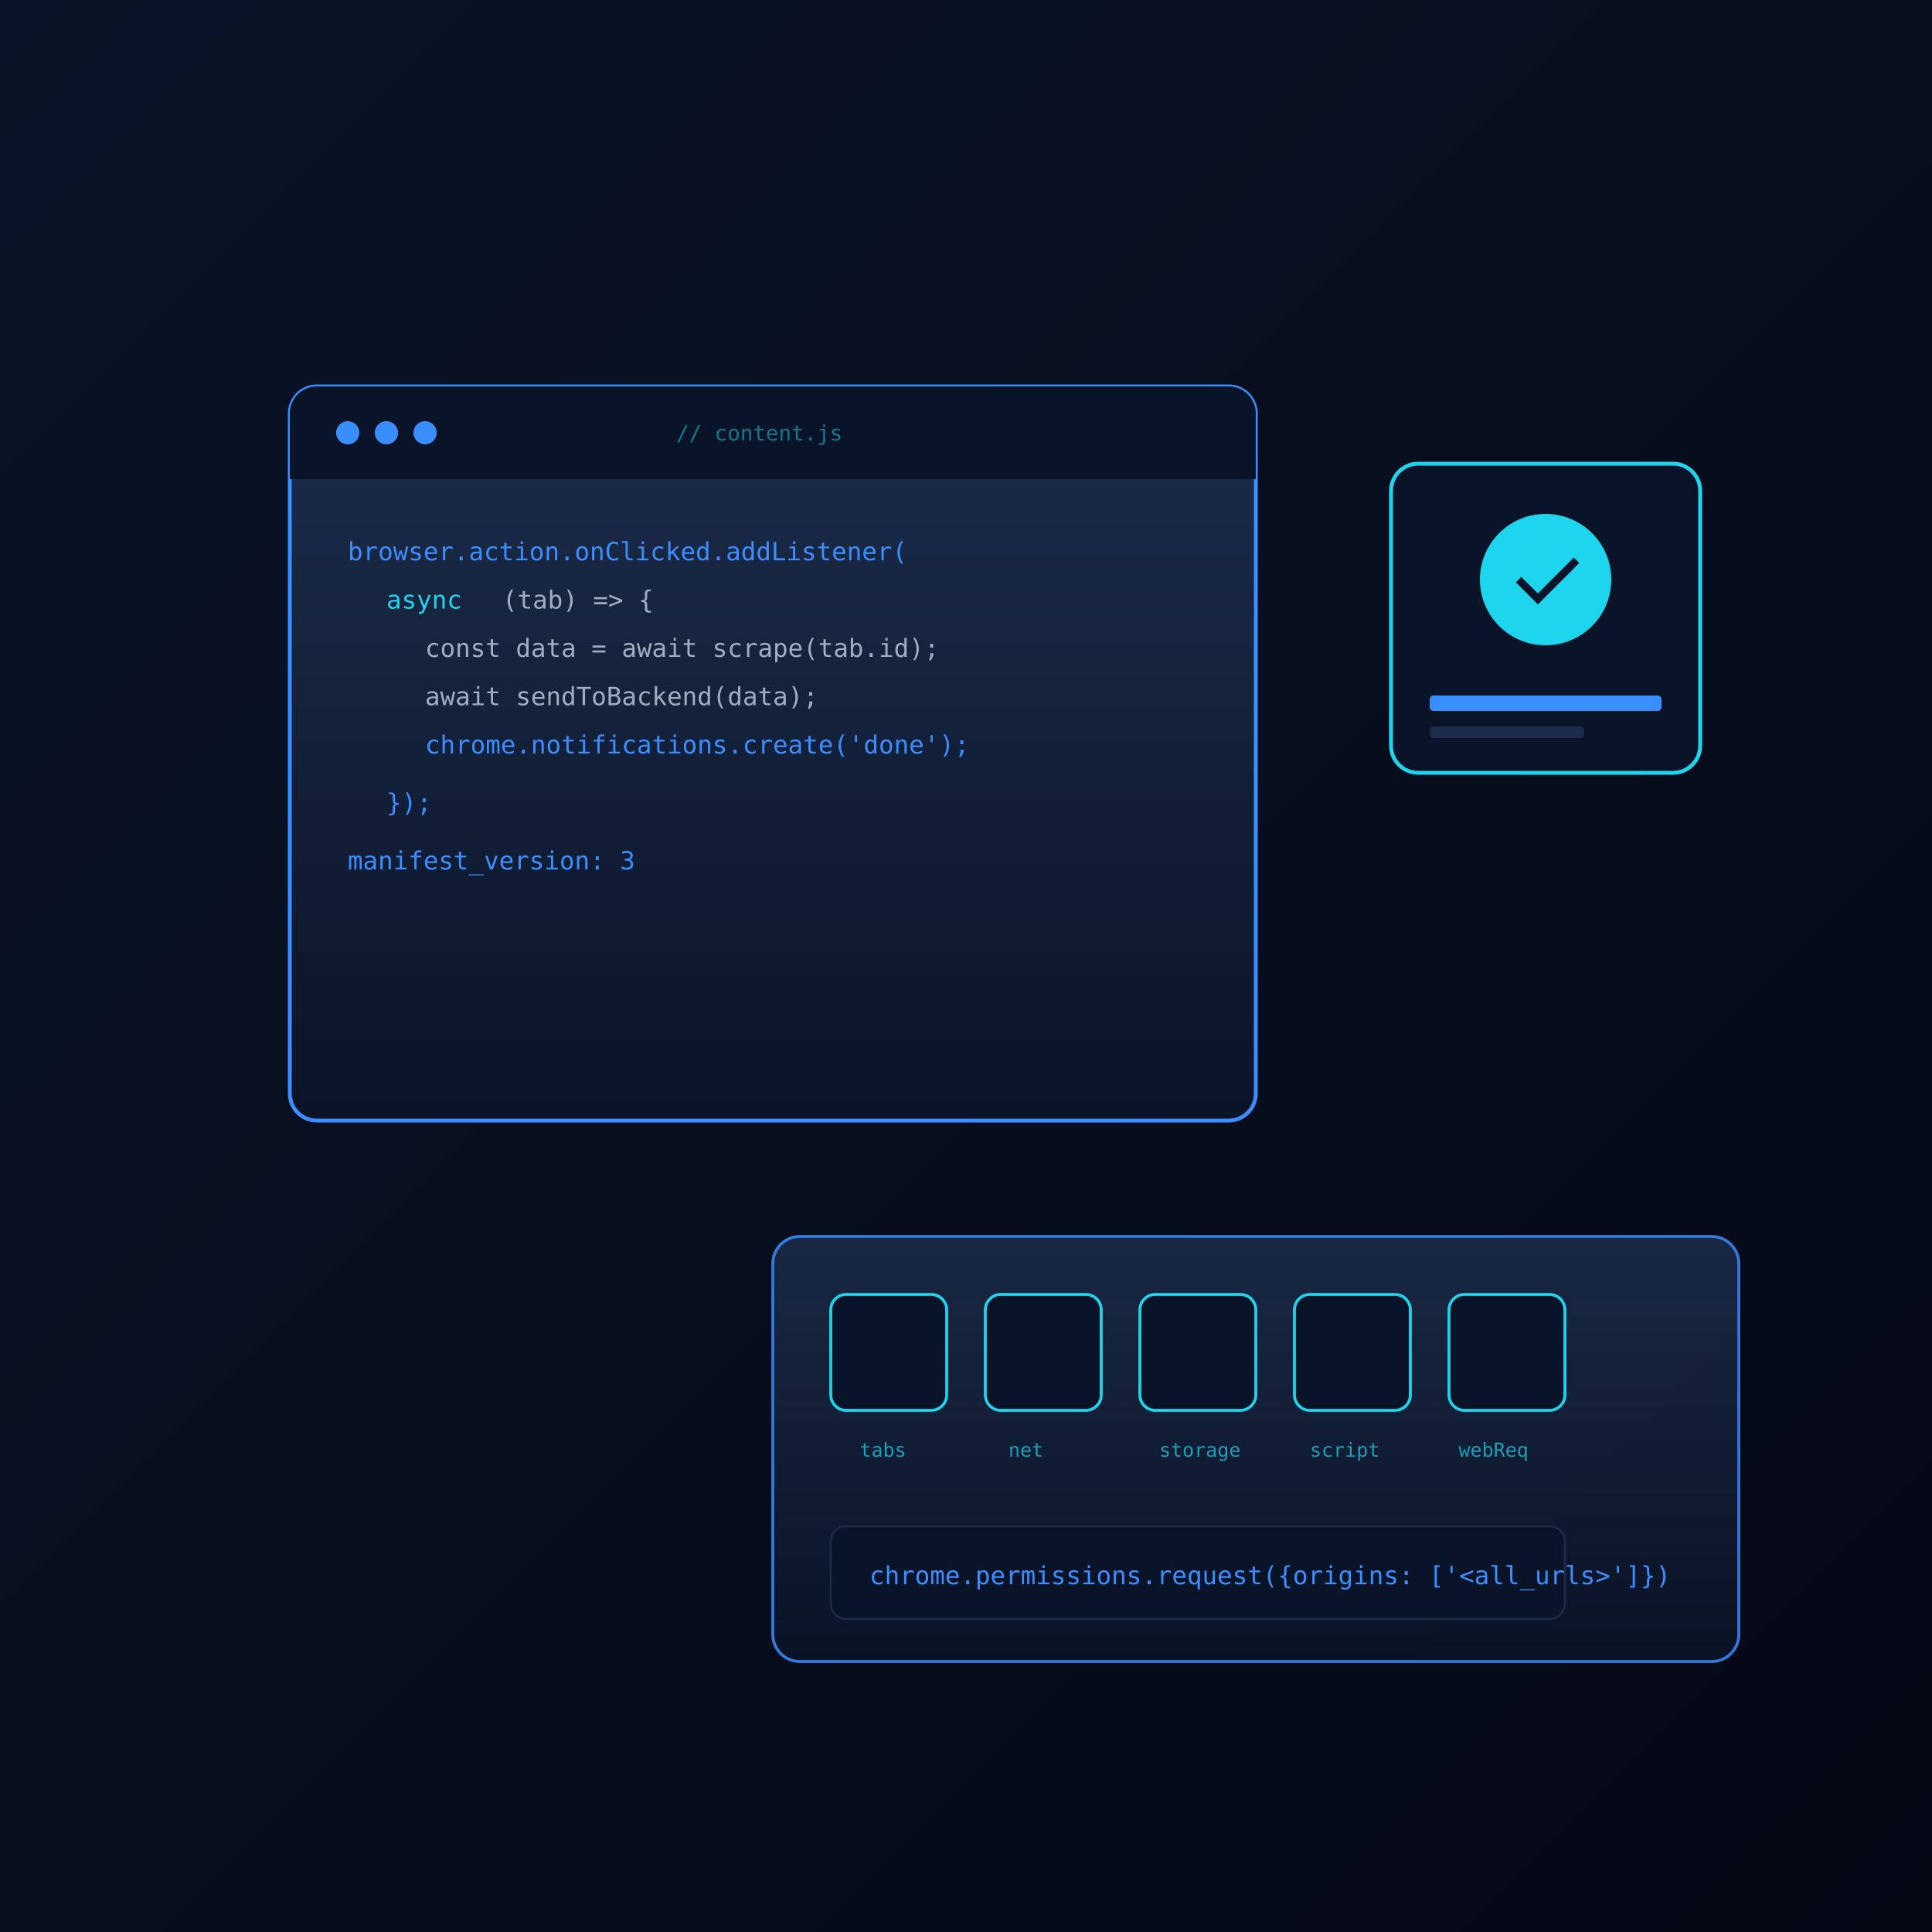
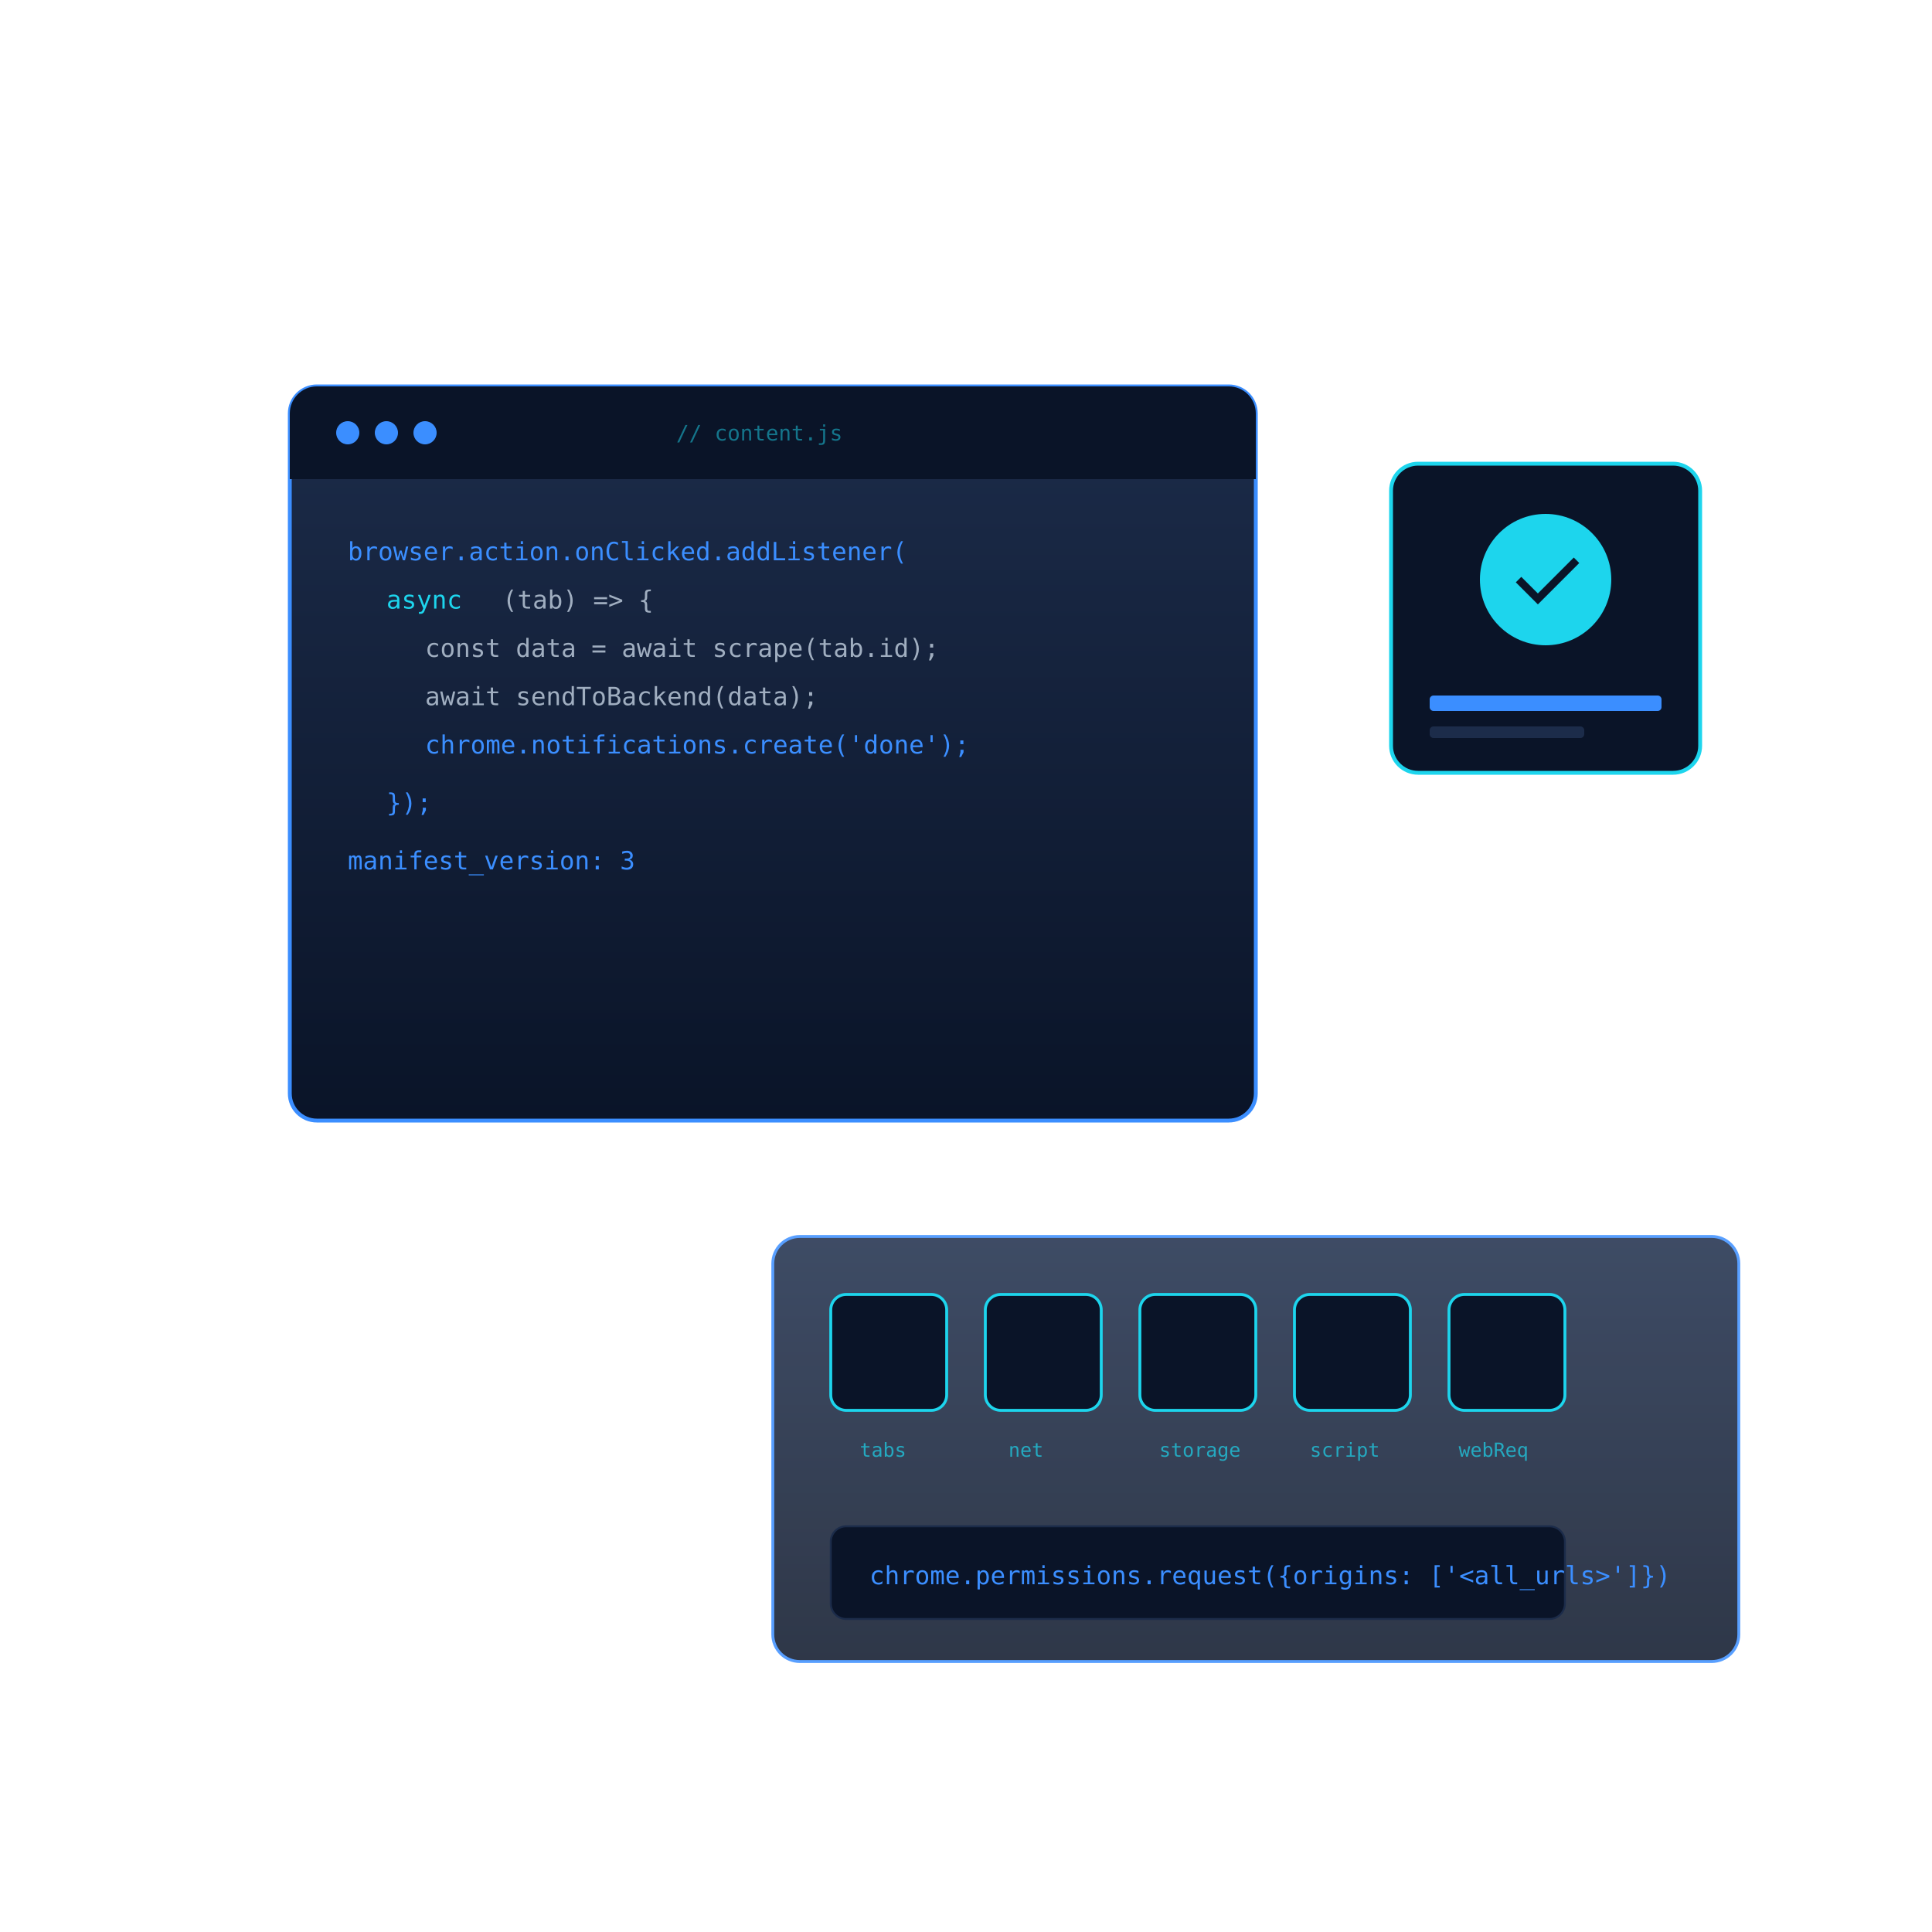
<svg xmlns="http://www.w3.org/2000/svg" viewBox="0 0 1000 1000" width="1000" height="1000" role="img" aria-label="Browser extensions and automation">
  <defs>
    <linearGradient id="bg-be" x1="0" y1="0" x2="1" y2="1">
      <stop offset="0%" stop-color="#0a1428" />
      <stop offset="100%" stop-color="#040813" />
    </linearGradient>
    <linearGradient id="win-be" x1="0" y1="0" x2="0" y2="1">
      <stop offset="0%" stop-color="#1c2c4a" />
      <stop offset="100%" stop-color="#0a1428" />
    </linearGradient>
  </defs>
-   <rect width="1000" height="1000" fill="url(#bg-be)" />
  <g>
    <rect x="150" y="200" width="500" height="380" rx="14" fill="url(#win-be)" stroke="#3b8eff" stroke-width="2" />
    <rect x="150" y="200" width="500" height="48" rx="14" fill="#0a1428" />
    <rect x="150" y="232" width="500" height="16" fill="#0a1428" />
    <g fill="#3b8eff">
      <circle cx="180" cy="224" r="6" />
      <circle cx="200" cy="224" r="6" />
      <circle cx="220" cy="224" r="6" />
    </g>
    <g font-family="ui-monospace, Menlo, monospace" font-size="11" fill="#1dd5ed" opacity="0.5">
      <text x="350" y="228">// content.js</text>
    </g>
    <g font-family="ui-monospace, Menlo, monospace" font-size="13" fill="#a0aec0">
      <text x="180" y="290" fill="#3b8eff">browser.action.onClicked.addListener(</text>
      <text x="200" y="315" fill="#1dd5ed">async</text>
      <text x="260" y="315">(tab) =&gt; {</text>
      <text x="220" y="340" fill="#a0aec0">const data = await scrape(tab.id);</text>
      <text x="220" y="365" fill="#a0aec0">await sendToBackend(data);</text>
      <text x="220" y="390" fill="#3b8eff">chrome.notifications.create('done');</text>
      <text x="200" y="420" fill="#3b8eff">});</text>
      <text x="180" y="450" fill="#3b8eff">manifest_version: 3</text>
    </g>
    <g>
      <rect x="720" y="240" width="160" height="160" rx="14" fill="#0a1428" stroke="#1dd5ed" stroke-width="2" />
      <circle cx="800" cy="300" r="34" fill="#1dd5ed" />
      <g stroke="#0a1428" stroke-width="4" fill="none">
        <path d="M786 300 L796 310 L816 290" />
      </g>
      <rect x="740" y="360" width="120" height="8" rx="2" fill="#3b8eff" />
      <rect x="740" y="376" width="80" height="6" rx="2" fill="#1c2c4a" />
    </g>
  </g>
  <g>
    <rect x="400" y="640" width="500" height="220" rx="14" fill="url(#win-be)" stroke="#3b8eff" stroke-width="1.5" opacity="0.85" />
    <g fill="#0a1428" stroke="#1dd5ed" stroke-width="1.5">
      <rect x="430" y="670" width="60" height="60" rx="8" />
      <rect x="510" y="670" width="60" height="60" rx="8" />
      <rect x="590" y="670" width="60" height="60" rx="8" />
      <rect x="670" y="670" width="60" height="60" rx="8" />
      <rect x="750" y="670" width="60" height="60" rx="8" />
    </g>
    <g font-family="ui-monospace, Menlo, monospace" font-size="10" fill="#1dd5ed" opacity="0.7">
      <text x="445" y="754">tabs</text>
      <text x="522" y="754">net</text>
      <text x="600" y="754">storage</text>
      <text x="678" y="754">script</text>
      <text x="755" y="754">webReq</text>
    </g>
    <rect x="430" y="790" width="380" height="48" rx="8" fill="#0a1428" stroke="#1c2c4a" stroke-width="1" />
    <text x="450" y="820" font-family="ui-monospace, Menlo, monospace" font-size="13" fill="#3b8eff">chrome.permissions.request({origins: ['&lt;all_urls&gt;']})</text>
  </g>
</svg>
